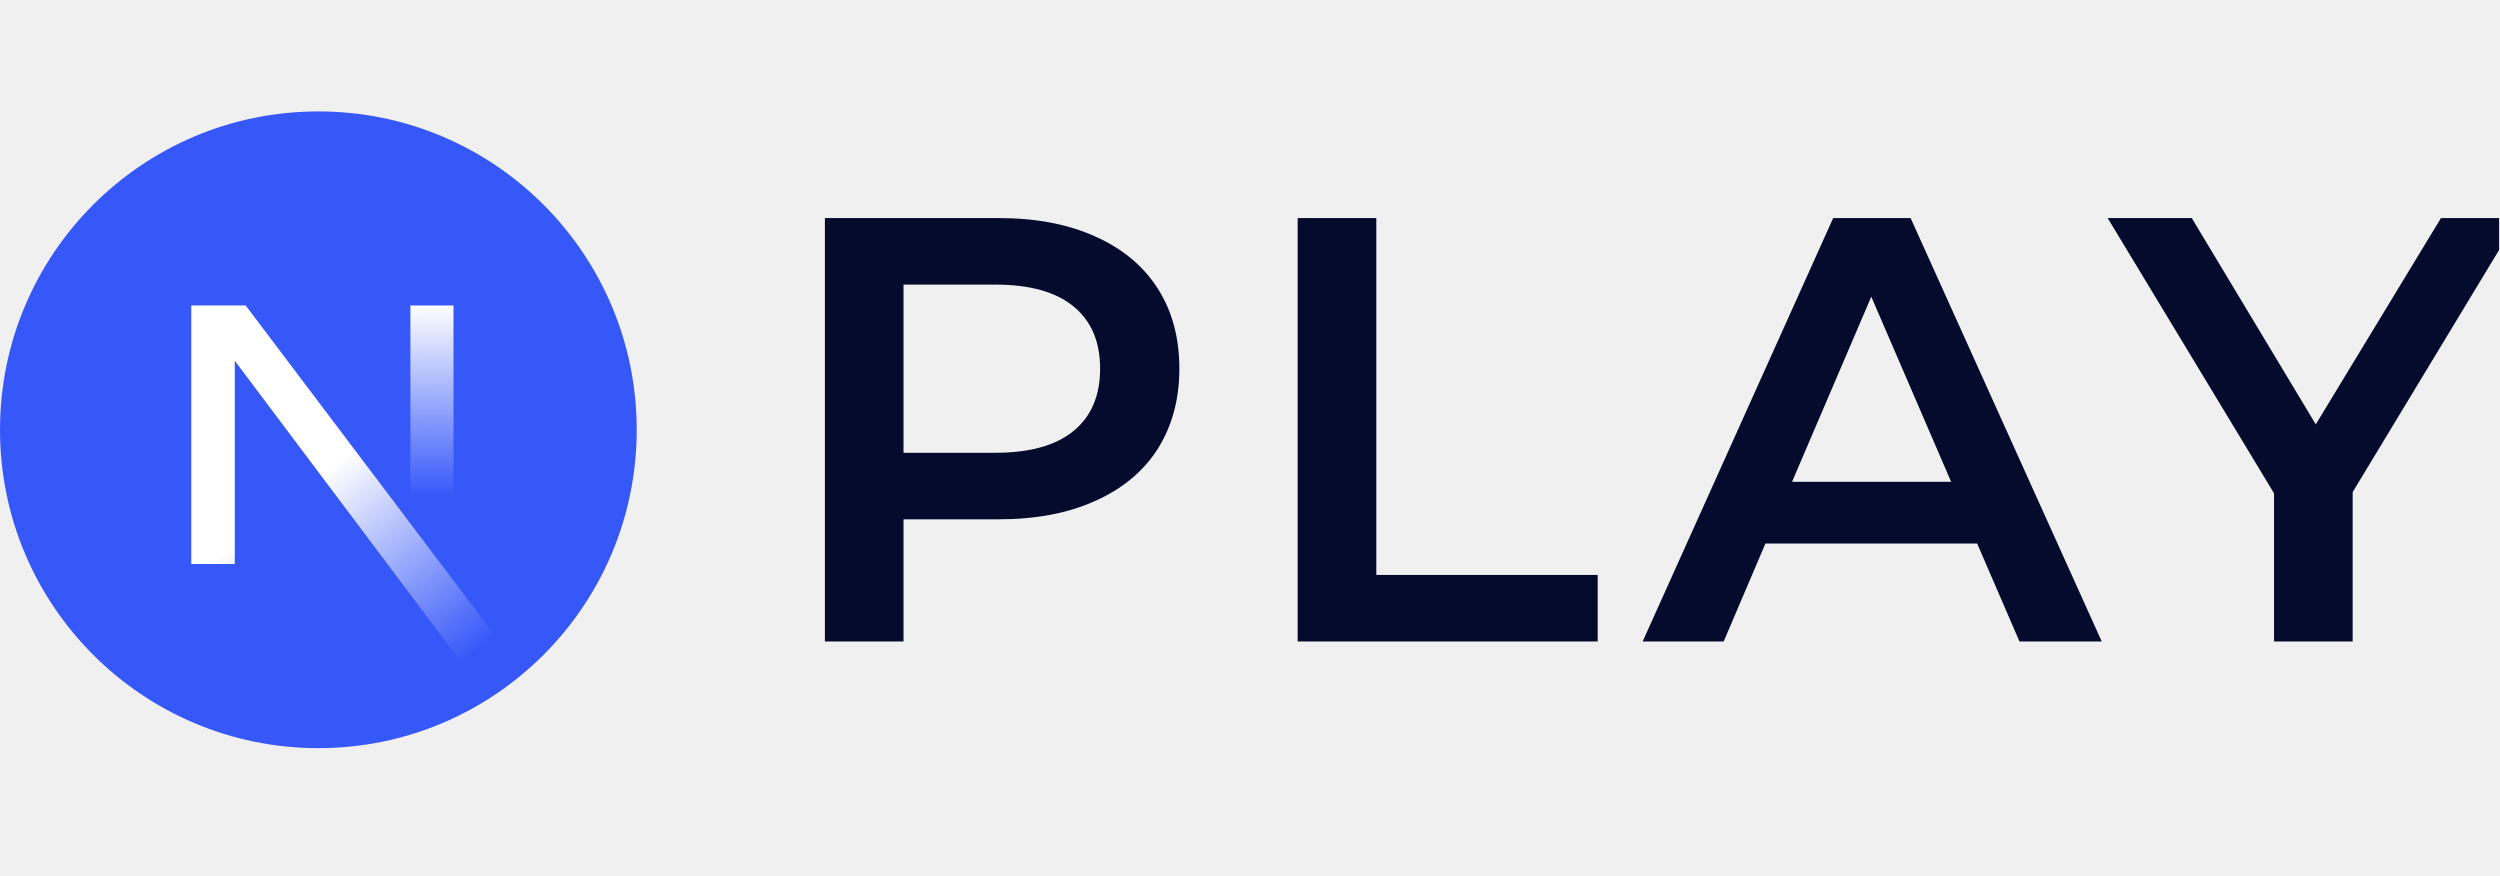
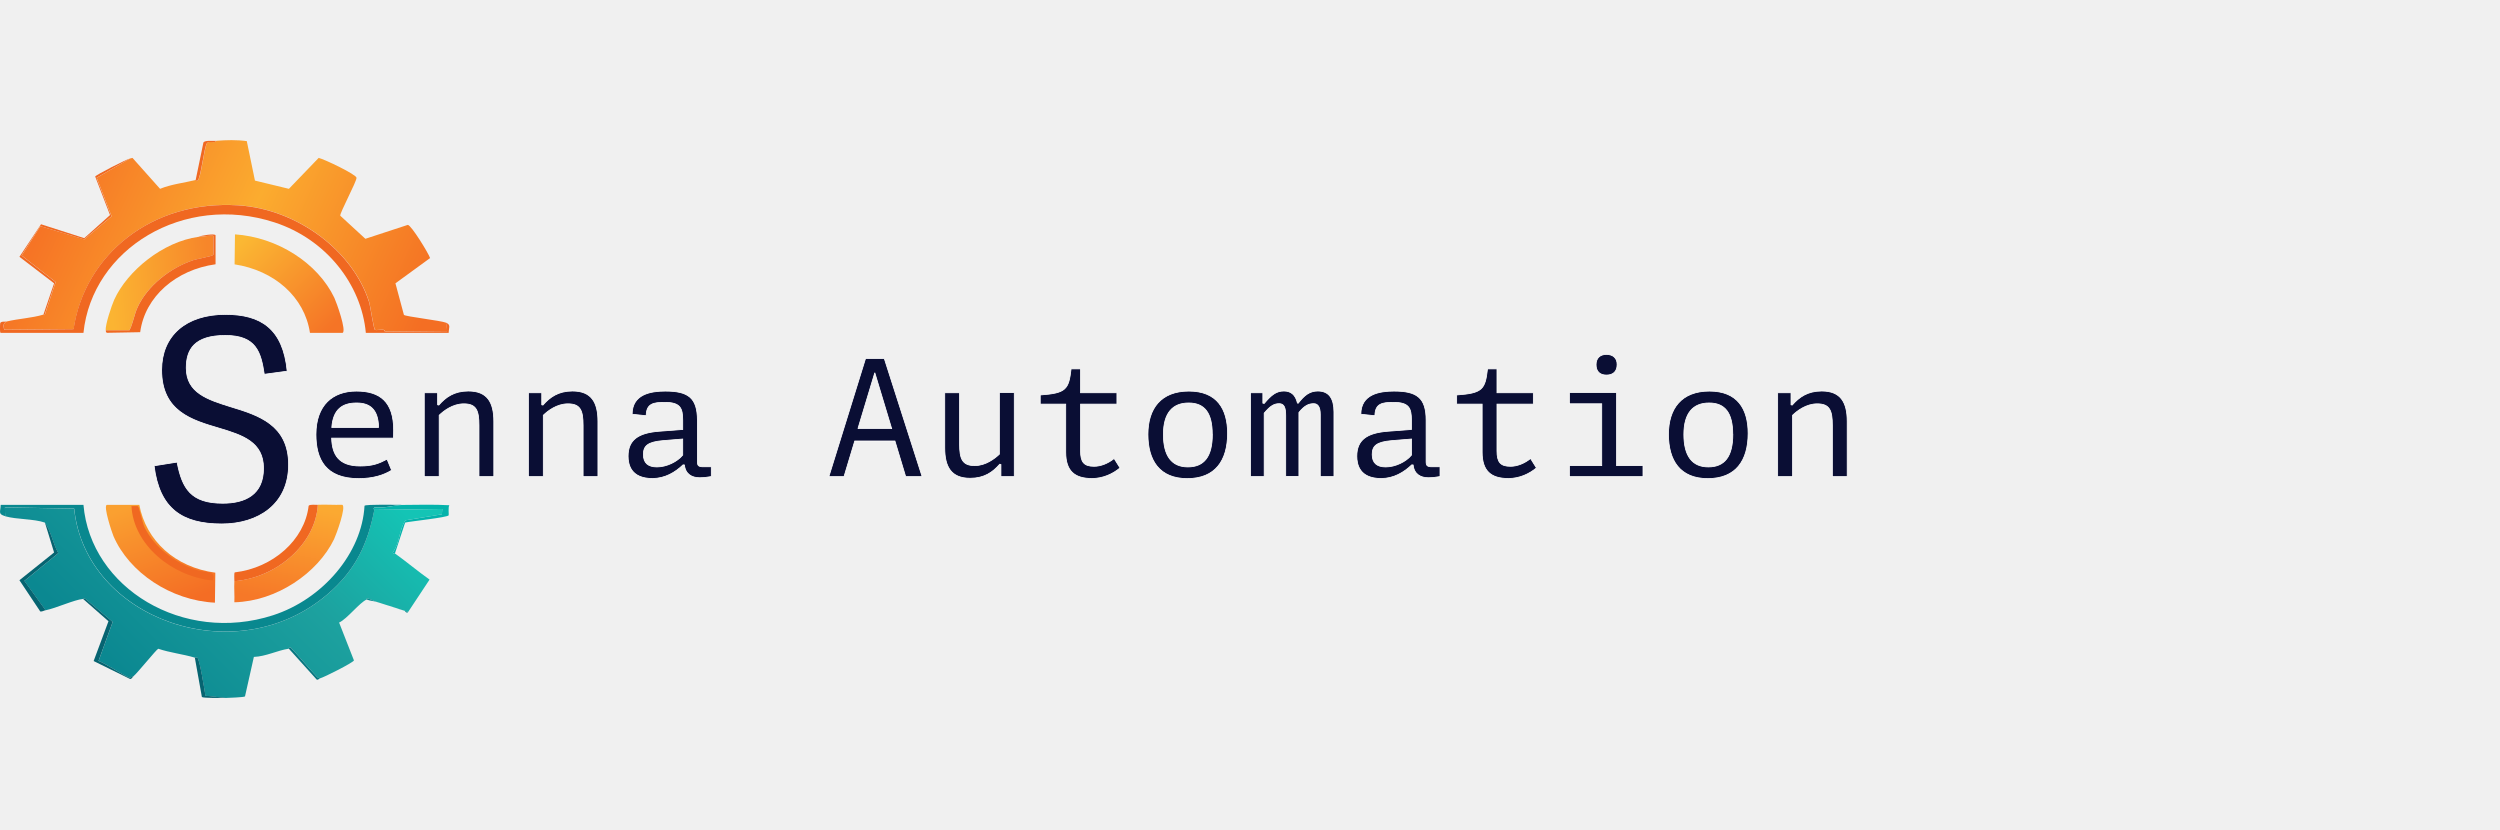
- <svg xmlns="http://www.w3.org/2000/svg" width="257" height="90" viewBox="0 0 257 90" fill="none">
-   <g clip-path="url(#clip0_2527_2099)">
-     <path d="M102.708 22.418C106.48 22.418 109.755 23.04 112.532 24.284C115.351 25.527 117.507 27.31 118.999 29.631C120.492 31.953 121.238 34.709 121.238 37.901C121.238 41.052 120.492 43.809 118.999 46.172C117.507 48.493 115.351 50.276 112.532 51.519C109.755 52.763 106.48 53.385 102.708 53.385H92.883V65.945H84.799V22.418H102.708ZM102.334 46.545C105.858 46.545 108.532 45.798 110.356 44.306C112.18 42.814 113.092 40.679 113.092 37.901C113.092 35.124 112.18 32.989 110.356 31.497C108.532 30.004 105.858 29.258 102.334 29.258H92.883V46.545H102.334ZM133.401 22.418H141.485V59.105H164.243V65.945H133.401V22.418ZM203.25 55.872H181.487L177.196 65.945H168.864L188.451 22.418H196.41L216.06 65.945H207.603L203.25 55.872ZM200.576 49.529L192.368 30.502L184.223 49.529H200.576ZM241.854 50.587V65.945H233.77V50.711L216.67 22.418H225.313L238.061 43.622L250.932 22.418H258.891L241.854 50.587Z" fill="#040B2D" />
-     <path d="M32.727 76.909C50.802 76.909 65.454 62.257 65.454 44.182C65.454 26.107 50.802 11.454 32.727 11.454C14.652 11.454 0 26.107 0 44.182C0 62.257 14.652 76.909 32.727 76.909Z" fill="#3758F9" />
-     <path d="M51.657 66.356L25.255 31.404H19.663V57.979H24.136V37.084L48.146 69.061C49.377 68.237 50.55 67.333 51.657 66.356Z" fill="url(#paint0_linear_2527_2099)" />
-     <path d="M46.619 31.404H42.188V57.99H46.619V31.404Z" fill="url(#paint1_linear_2527_2099)" />
+ <svg xmlns="http://www.w3.org/2000/svg" viewBox="0 0 321.73 106.81">
+   <defs>
+     <linearGradient id="linear-gradient" x1="7.29" y1="25.13" x2="52.38" y2="45.9" gradientUnits="userSpaceOnUse">
+       <stop offset="0" stop-color="#f67425" />
+       <stop offset=".48" stop-color="#fbac2f" />
+       <stop offset="1" stop-color="#f46e23" />
+     </linearGradient>
+     <linearGradient id="linear-gradient-2" x1="31.53" y1="30.55" x2="42.78" y2="41.95" gradientUnits="userSpaceOnUse">
+       <stop offset="0" stop-color="#fbb833" />
+       <stop offset="1" stop-color="#f57426" />
+     </linearGradient>
+     <linearGradient id="linear-gradient-3" x1="27" y1="36.02" x2="14.2" y2="37.04" gradientUnits="userSpaceOnUse">
+       <stop offset="0" stop-color="#f7862a" />
+       <stop offset="1" stop-color="#fbb432" />
+     </linearGradient>
+     <linearGradient id="linear-gradient-4" x1="38.09" y1="65.06" x2="35.87" y2="77.35" gradientUnits="userSpaceOnUse">
+       <stop offset="0" stop-color="#fba931" />
+       <stop offset="1" stop-color="#f67828" />
+     </linearGradient>
+     <linearGradient id="linear-gradient-5" x1="42.26" y1="56.19" x2="13.97" y2="84.78" gradientUnits="userSpaceOnUse">
+       <stop offset="0" stop-color="#14c4b5" />
+       <stop offset=".39" stop-color="#1ca3a0" />
+       <stop offset=".44" stop-color="#1ca09e" />
+       <stop offset="1" stop-color="#0b8891" />
+     </linearGradient>
+     <linearGradient id="linear-gradient-6" x1="18.46" y1="64.48" x2="23.58" y2="77.53" gradientUnits="userSpaceOnUse">
+       <stop offset="0" stop-color="#faa030" />
+       <stop offset="1" stop-color="#f46d24" />
+     </linearGradient>
+   </defs>
+   <g id="Layer_1">
+     <path d="M57.42,41.54l.14,1.06-8.01.08c.02-.49-1.03-.11-1.28-.24-.18-.09-.6-3.06-.77-3.62-2.09-6.51-9.16-11.9-16.8-12.4-11.1-.72-19.78,6.32-21.22,15.93l-8.93.08c-.08-.5-.19-.8.32-1.06,1.55-.37,3.21-.43,4.74-.89l.14.08,1.41-4.27-4.37-3.41,2.41-3.78,5.65,1.71,3.51-2.97-1.91-4.96,4.28-2.48c.12-.02.21-.05.32-.08l3.55,3.98c1.46-.6,3.07-.76,4.6-1.14.01,0,.04.14.23.08.42-.18.86-4.41,1.23-4.84.27-.31.95.09,1.18-.28,1.31-.1,2.61-.14,3.92.04l1.05,5.08,4.37,1.06,3.83-3.98c.73.17,4.83,2.12,4.87,2.56s-2.18,4.56-2.09,4.88l3.23,2.97,5.46-1.79c.44.02,2.66,3.64,2.87,4.27l-4.46,3.25,1.09,4.06c.17.22,4.77.73,5.46,1.02Z" style="fill:url(#linear-gradient);" />
+     <path d="M57.42,41.54c.65.27.32.67.32,1.3h-10.66c-.56-6.23-5.11-12.06-11.75-14.22-11.69-3.81-23.48,3.42-24.59,14.22H.08c-.14-.05-.07-1.2-.05-1.26.11-.26.64-.16.82-.2-.51.26-.4.55-.32,1.06l8.93-.08c1.44-9.61,10.12-16.65,21.22-15.93,7.64.5,14.71,5.88,16.8,12.4.18.56.6,3.52.77,3.62.24.13,1.29-.25,1.28.24l8.01-.08-.14-1.06Z" style="fill:#f06821;" />
+     <path d="M30.23,30.16c5.45.36,10.66,3.68,12.8,8.17.26.55,1.61,4.29,1.05,4.51h-4.19c-.69-4.63-4.6-8.04-9.7-8.82l.05-3.86Z" style="fill:url(#linear-gradient-2);" />
+     <path d="M13.61,42.51c-.09-.68.76-3.21,1.09-3.94,1.7-3.74,6.29-7.47,10.84-8.09.21-.03,1.86-.19,1.91-.12v2.44c-.08.17-2.18.55-2.6.69-3.04,1.03-5.9,3.34-7.15,6.06-.45.97-.58,2.08-1.05,2.97h-3.05Z" style="fill:url(#linear-gradient-3);" />
+     <path d="M13.61,42.51h3.05c.47-.89.6-2,1.05-2.97,1.25-2.71,4.11-5.03,7.15-6.06.42-.14,2.52-.52,2.6-.69v-2.44c-.06-.07-1.71.09-1.91.12.31-.15,2.06-.45,2.19-.2v3.74c-5.06.7-9.08,4.13-9.7,8.74l-4.28.08c-.18-.1-.12-.19-.14-.33Z" style="fill:#f06821;" />
+     <path d="M5.59,40.48l1.37-4.02-4.46-3.41,2.78-4.19,5.56,1.79,3.32-2.97-1.91-4.96c.08-.22,4.13-2.26,4.46-2.32l-4.28,2.48,1.91,4.96-3.51,2.97-5.65-1.71-2.41,3.78,4.37,3.41-1.41,4.27-.14-.08Z" style="fill:#f06821;" />
+     <path d="M27.82,18.13c-.23.37-.92-.02-1.18.28-.37.43-.81,4.66-1.23,4.84-.19.06-.22-.08-.23-.08l1-4.84c.22-.31,1.25-.17,1.64-.2Z" style="fill:#f06821;" />
  </g>
-   <defs>
-     <linearGradient id="paint0_linear_2527_2099" x1="34.807" y1="47.538" x2="49.675" y2="66.312" gradientUnits="userSpaceOnUse">
-       <stop stop-color="white" />
-       <stop offset="1" stop-color="white" stop-opacity="0" />
-     </linearGradient>
-     <linearGradient id="paint1_linear_2527_2099" x1="44.404" y1="31.404" x2="44.329" y2="50.928" gradientUnits="userSpaceOnUse">
-       <stop stop-color="white" />
-       <stop offset="1" stop-color="white" stop-opacity="0" />
-     </linearGradient>
-     <clipPath id="clip0_2527_2099">
-       <rect width="256.909" height="90" fill="white" />
-     </clipPath>
-   </defs>
+   <g id="Layer_3">
+     <path d="M30.16,74.79c5.54-.46,10.46-4.84,10.74-9.83,1.04-.05,2.1.04,3.14,0,.57.22-.79,3.89-1.05,4.43-2.11,4.37-7.42,7.99-12.83,8.12.04-.9-.05-1.82,0-2.72Z" style="fill:url(#linear-gradient-4);" />
+     <path d="M40.9,64.97c-.28,4.98-5.2,9.36-10.74,9.83.01-.22-.06-1.03.05-1.14,4.89-.57,9-4.16,9.51-8.57.14-.21.92-.11,1.18-.12Z" style="fill:#f06821;" />
+     <path d="M48.18,65.62l8.74-.12-.05.69-4.69.77c-.84,1.21-.71,2.92-1.64,4.14l.14.2s.1-.11.14-.08c1.51,1.08,2.94,2.29,4.46,3.37l-2.82,4.26c.04-.21-.22-.2-.36-.24-.09-.02-.17-.06-.27-.08-.21-.06-.46-.17-.73-.24-.33-.11-.67-.21-1-.32-.09-.03-.18-.05-.27-.08-.34-.11-.65-.22-1-.32-.09-.03-.18-.05-.27-.08-.43-.13-.86-.39-1.32-.49-.08,0-.04.16-.05.16-.88.34-2.5,2.48-3.55,2.96l1.91,4.87c-.09.28-3.83,2.17-4.37,2.31-.27-.02-.39-.2-.55-.37-1.11-1.17-2.12-2.44-3.23-3.61-.29-.07-.21.16-.23.16-1.5.23-2.94,1-4.5,1.06l-1.14,5.08c-.11.12-2.12.19-2.46.2l-2.64-.28c-.1-.65-.74-4.74-1.05-4.91-.1-.02-.24.02-.32,0-1.51-.45-3.18-.63-4.69-1.14-.24.07-2.66,3.11-3.23,3.57-.2-.04-.23.17-.41.16-.45-.02-3.32-1.96-4.05-2.15l1.82-5.03-3.5-2.96c-.18-.13-.3,0-.32,0-1.12.1-3.47,1.19-4.82,1.46l-2.73-3.78,4.37-3.57c-.71-1.26-.91-2.76-1.73-3.94-1.47-.5-3.58-.38-5.1-.81l-.05-1.14,8.92.16c1.45,14.22,20.75,21.14,32.58,11.04,3.66-3.12,5.18-6.51,6.05-10.88Z" style="fill:url(#linear-gradient-5);" />
+     <path d="M51.82,64.97c-1.35.07-2.19.44-3.59.32-.29.16-.04.31-.05.32-.87,4.37-2.39,7.76-6.05,10.88-11.83,10.1-31.12,3.18-32.58-11.04l-8.92-.16.05,1.14c-1-.28-.6-.56-.59-1.46h10.65c.92,10.72,12.86,17.94,24.39,14.21,6.4-2.07,11.45-7.98,11.78-14.09.11-.21,4.33-.12,4.91-.12Z" style="fill:#09888f;" />
+     <path d="M5.86,78.53c-.21.04-.44.21-.68.16l-2.68-4.02,4.46-3.57-1.18-3.86c.82,1.18,1.02,2.67,1.73,3.94l-4.37,3.57,2.73,3.78Z" style="fill:#066471;" />
+     <path d="M50.82,71.22s-.1.05-.14.08l-.14-.2c.93-1.22.8-2.93,1.64-4.14l4.69-.77.05-.69-8.74.12s-.24-.16.05-.32c1.4.12,2.24-.26,3.59-.32,1.99-.02,4.09-.07,6.01.04-.18.19-.05,1.25-.09,1.3-.21.28-4.91.77-5.6.93l-1.32,3.98Z" style="fill:#04b3ab;" />
+     <path d="M17.15,87.06c-.11.09-.2.33-.41.32l-4.69-2.31,1.91-5.12-3.28-2.88s.13-.13.32,0l3.5,2.96-1.82,5.03c.72.2,3.6,2.13,4.05,2.15.18,0,.21-.21.41-.16Z" style="fill:#066471;" />
+     <path d="M29.07,89.82c-.41.01-2.94.03-3.09-.12l-.91-5.08c.08.02.22-.02.32,0,.31.17.95,4.26,1.05,4.91l2.64.28Z" style="fill:#066471;" />
+     <path d="M41.17,87.3c-.05.01-.24.23-.41.16l-3.59-3.98s-.07-.23.23-.16c1.11,1.17,2.12,2.44,3.23,3.61.16.16.27.35.55.37Z" style="fill:#077781;" />
+     <path d="M48.54,77.47c-.36-.11-.98-.15-1.36-.32,0,0-.03-.15.05-.16.46.09.89.36,1.32.49Z" style="fill:#09888f;" />
+     <path d="M49.81,77.88c-.31-.1-.69-.23-1-.32.35.1.66.21,1,.32Z" style="fill:#09888f;" />
+     <path d="M51.09,78.29c-.36-.1-.7-.23-1-.32.33.11.67.21,1,.32Z" style="fill:#09888f;" />
+     <path d="M51.82,78.53c-.43-.11-.43-.14-.73-.24.27.08.51.18.73.24Z" style="fill:#09888f;" />
+     <path d="M52.45,78.85c-.26,0-.34-.24-.36-.24.14.04.41.04.36.24Z" style="fill:#09888f;" />
+     <path d="M48.81,77.55c-.09-.03-.18-.05-.27-.08.09.03.18.05.27.08Z" style="fill:#09888f;" />
+     <path d="M50.09,77.96c-.09-.03-.18-.05-.27-.08.09.03.18.05.27.08Z" style="fill:#09888f;" />
+     <path d="M52.09,78.61c-.07-.02-.19-.06-.27-.08.1.03.18.06.27.08Z" style="fill:#09888f;" />
+     <path d="M13.74,64.97h4.19c.85,4.59,4.6,8.04,9.78,8.73l-.05,3.86c-5.65-.28-11.03-3.86-13.06-8.57-.21-.5-1.32-3.84-.86-4.02Z" style="fill:url(#linear-gradient-6);" />
+     <path d="M16.92,65.13c.21.03.72-.06.86.04.12.09.58,2.18.82,2.68,1.23,2.57,3.95,4.64,6.87,5.56,1.02.32,2.38-.05,1.91,1.3-5.37-.54-10.22-4.69-10.46-9.58Z" style="fill:#f06821;" />
+   </g>
+   <g id="Layer_2">
+     <rect x="17.65" width="249.4" height="106.81" style="fill:none;" />
+     <path d="M19.84,59.94l2.95-.47c.65,3.42,1.8,5.29,5.87,5.29,2.92,0,5.25-1.12,5.25-4.5s-2.7-4.25-5.69-5.15c-3.53-1.04-7.42-2.16-7.42-7.49,0-4.43,3.13-7.16,8.21-7.16,4.54,0,7.42,1.8,7.95,7.31l-2.95.4c-.43-2.81-1.01-5-5-5s-5.04,1.8-5.04,4.18c0,3.2,2.74,4.07,5.72,5,3.56,1.08,7.45,2.3,7.45,7.45s-3.96,7.63-8.6,7.63c-5.08,0-8.03-1.94-8.71-7.49Z" style="fill:#0a0e34; stroke:#fff; stroke-miterlimit:10; stroke-width:.1px;" />
+     <rect x="39.17" width="249.4" height="106.81" style="fill:none;" />
+     <path d="M40.66,55.91c0-3.78,2.16-5.58,5.21-5.58s4.79,1.39,4.79,5.02c0,.27,0,.59-.04,1.03h-7.94c.06,2.14.92,3.59,3.67,3.59,1.57,0,2.39-.31,3.46-.88l.59,1.43c-.99.61-2.33,1.07-4.24,1.07-4.28,0-5.5-2.5-5.5-5.67ZM48.72,55.01c-.04-2.37-1.16-3.15-2.83-3.15-1.81,0-3.02.8-3.19,3.15h6.03Z" style="fill:#0a0e34; stroke:#fff; stroke-miterlimit:10; stroke-width:.1px;" />
+     <path d="M54.6,61.33v-10.79h1.72v1.55l.15.04c.88-1.01,1.97-1.81,3.8-1.81,2.46,0,3.28,1.47,3.28,3.91v7.1h-1.91v-6.59c0-1.91-.34-2.77-1.95-2.77-1.43,0-2.6.92-3.17,1.47v7.89h-1.91Z" style="fill:#0a0e34; stroke:#fff; stroke-miterlimit:10; stroke-width:.1px;" />
+     <path d="M68,61.33v-10.79h1.72v1.55l.15.04c.88-1.01,1.97-1.81,3.8-1.81,2.46,0,3.28,1.47,3.28,3.91v7.1h-1.91v-6.59c0-1.91-.34-2.77-1.95-2.77-1.43,0-2.6.92-3.17,1.47v7.89h-1.91Z" style="fill:#0a0e34; stroke:#fff; stroke-miterlimit:10; stroke-width:.1px;" />
+     <path d="M80.83,58.71c0-2.1,1.3-3,3.99-3.21l3.04-.23v-1.2c0-1.53-.29-2.29-2.31-2.29-1.45,0-2.37.15-2.39,1.72l-1.81-.19c0-2.58,2.39-2.98,4.26-2.98,2.94,0,4.14.84,4.14,3.74v5.33c0,.52.13.67.78.67h1.01v1.26c-.42.08-1.01.15-1.51.15-.99,0-1.83-.46-1.95-1.64l-.17-.02c-1.01.97-2.33,1.76-3.95,1.76-2.79,0-3.13-1.81-3.13-2.88ZM87.86,58.56v-2.06l-2.58.21c-1.95.17-2.48.69-2.48,1.78s.61,1.6,1.74,1.6c1.24,0,2.62-.67,3.32-1.53Z" style="fill:#0a0e34; stroke:#fff; stroke-miterlimit:10; stroke-width:.1px;" />
+     <path d="M116.55,61.33l-1.38-4.58h-5.17l-1.38,4.58h-1.95l4.72-15.2h2.41l4.87,15.2h-2.12ZM110.4,55.16h4.35l-2.16-7.16h-.02l-2.16,7.16Z" style="fill:#0a0e34; stroke:#fff; stroke-miterlimit:10; stroke-width:.1px;" />
+     <path d="M130.53,50.54v10.79h-1.72v-1.55l-.15-.04c-.88,1.01-1.97,1.81-3.8,1.81-2.46,0-3.28-1.47-3.28-3.91v-7.1h1.91v6.59c0,1.91.34,2.79,1.95,2.79,1.43,0,2.6-.94,3.17-1.47v-7.92h1.91Z" style="fill:#0a0e34; stroke:#fff; stroke-miterlimit:10; stroke-width:.1px;" />
+     <path d="M137.15,58.2v-6.19h-3.28v-1.18c3.32-.23,3.67-.71,3.97-3.36h1.22v3.07h4.68v1.47h-4.68v6.03c0,1.41.42,1.97,1.74,1.97.86,0,1.81-.38,2.58-1.01l.76,1.22c-.94.78-2.2,1.36-3.61,1.36-2.27,0-3.38-.99-3.38-3.38Z" style="fill:#0a0e34; stroke:#fff; stroke-miterlimit:10; stroke-width:.1px;" />
+     <path d="M147.73,55.89c0-3.3,1.66-5.56,5.27-5.56s4.98,2.29,4.98,5.44c0,3.53-1.6,5.82-5.19,5.82s-5.06-2.35-5.06-5.69ZM156.01,55.89c0-2.75-.99-4.03-3.04-4.03s-3.25,1.28-3.25,4.05,1.07,4.18,3.15,4.18,3.15-1.32,3.15-4.2Z" style="fill:#0a0e34; stroke:#fff; stroke-miterlimit:10; stroke-width:.1px;" />
+     <path d="M160.92,50.54h1.6v1.34l.17.04c.92-1.09,1.55-1.6,2.54-1.6.88,0,1.49.46,1.74,1.55l.1.02c.78-1.03,1.49-1.57,2.52-1.57,1.41,0,2.08.92,2.08,2.69v8.31h-1.76v-7.98c0-1.01-.34-1.39-.84-1.39-.63,0-1.16.21-1.91,1.13v8.23h-1.7v-7.81c0-1.03-.19-1.55-.84-1.55s-1.13.27-1.93,1.22v8.15h-1.76v-10.79Z" style="fill:#0a0e34; stroke:#fff; stroke-miterlimit:10; stroke-width:.1px;" />
+     <path d="M174.61,58.71c0-2.1,1.3-3,3.99-3.21l3.04-.23v-1.2c0-1.53-.29-2.29-2.31-2.29-1.45,0-2.37.15-2.39,1.72l-1.81-.19c0-2.58,2.39-2.98,4.26-2.98,2.94,0,4.14.84,4.14,3.74v5.33c0,.52.13.67.78.67h1.01v1.26c-.42.08-1.01.15-1.51.15-.99,0-1.83-.46-1.95-1.64l-.17-.02c-1.01.97-2.33,1.76-3.95,1.76-2.79,0-3.13-1.81-3.13-2.88ZM181.65,58.56v-2.06l-2.58.21c-1.95.17-2.48.69-2.48,1.78s.61,1.6,1.74,1.6c1.24,0,2.62-.67,3.32-1.53Z" style="fill:#0a0e34; stroke:#fff; stroke-miterlimit:10; stroke-width:.1px;" />
+     <path d="M190.74,58.2v-6.19h-3.28v-1.18c3.32-.23,3.67-.71,3.97-3.36h1.22v3.07h4.68v1.47h-4.68v6.03c0,1.41.42,1.97,1.74,1.97.86,0,1.81-.38,2.58-1.01l.76,1.22c-.94.78-2.2,1.36-3.61,1.36-2.27,0-3.38-.99-3.38-3.38Z" style="fill:#0a0e34; stroke:#fff; stroke-miterlimit:10; stroke-width:.1px;" />
+     <path d="M211.44,59.92v1.41h-9.47v-1.41h4.16v-7.96h-4.16v-1.43h6.07v9.39h3.4ZM205.4,46.93c0-.84.5-1.32,1.34-1.32s1.39.48,1.37,1.32c0,.86-.5,1.34-1.37,1.34s-1.34-.48-1.34-1.34Z" style="fill:#0a0e34; stroke:#fff; stroke-miterlimit:10; stroke-width:.1px;" />
+     <path d="M214.72,55.89c0-3.3,1.66-5.56,5.27-5.56s4.98,2.29,4.98,5.44c0,3.53-1.6,5.82-5.19,5.82s-5.06-2.35-5.06-5.69ZM222.99,55.89c0-2.75-.99-4.03-3.04-4.03s-3.25,1.28-3.25,4.05,1.07,4.18,3.15,4.18,3.15-1.32,3.15-4.2Z" style="fill:#0a0e34; stroke:#fff; stroke-miterlimit:10; stroke-width:.1px;" />
+     <path d="M228.77,61.33v-10.79h1.72v1.55l.15.04c.88-1.01,1.97-1.81,3.8-1.81,2.46,0,3.28,1.47,3.28,3.91v7.1h-1.91v-6.59c0-1.91-.34-2.77-1.95-2.77-1.43,0-2.6.92-3.17,1.47v7.89h-1.91Z" style="fill:#0a0e34; stroke:#fff; stroke-miterlimit:10; stroke-width:.1px;" />
+   </g>
</svg>
